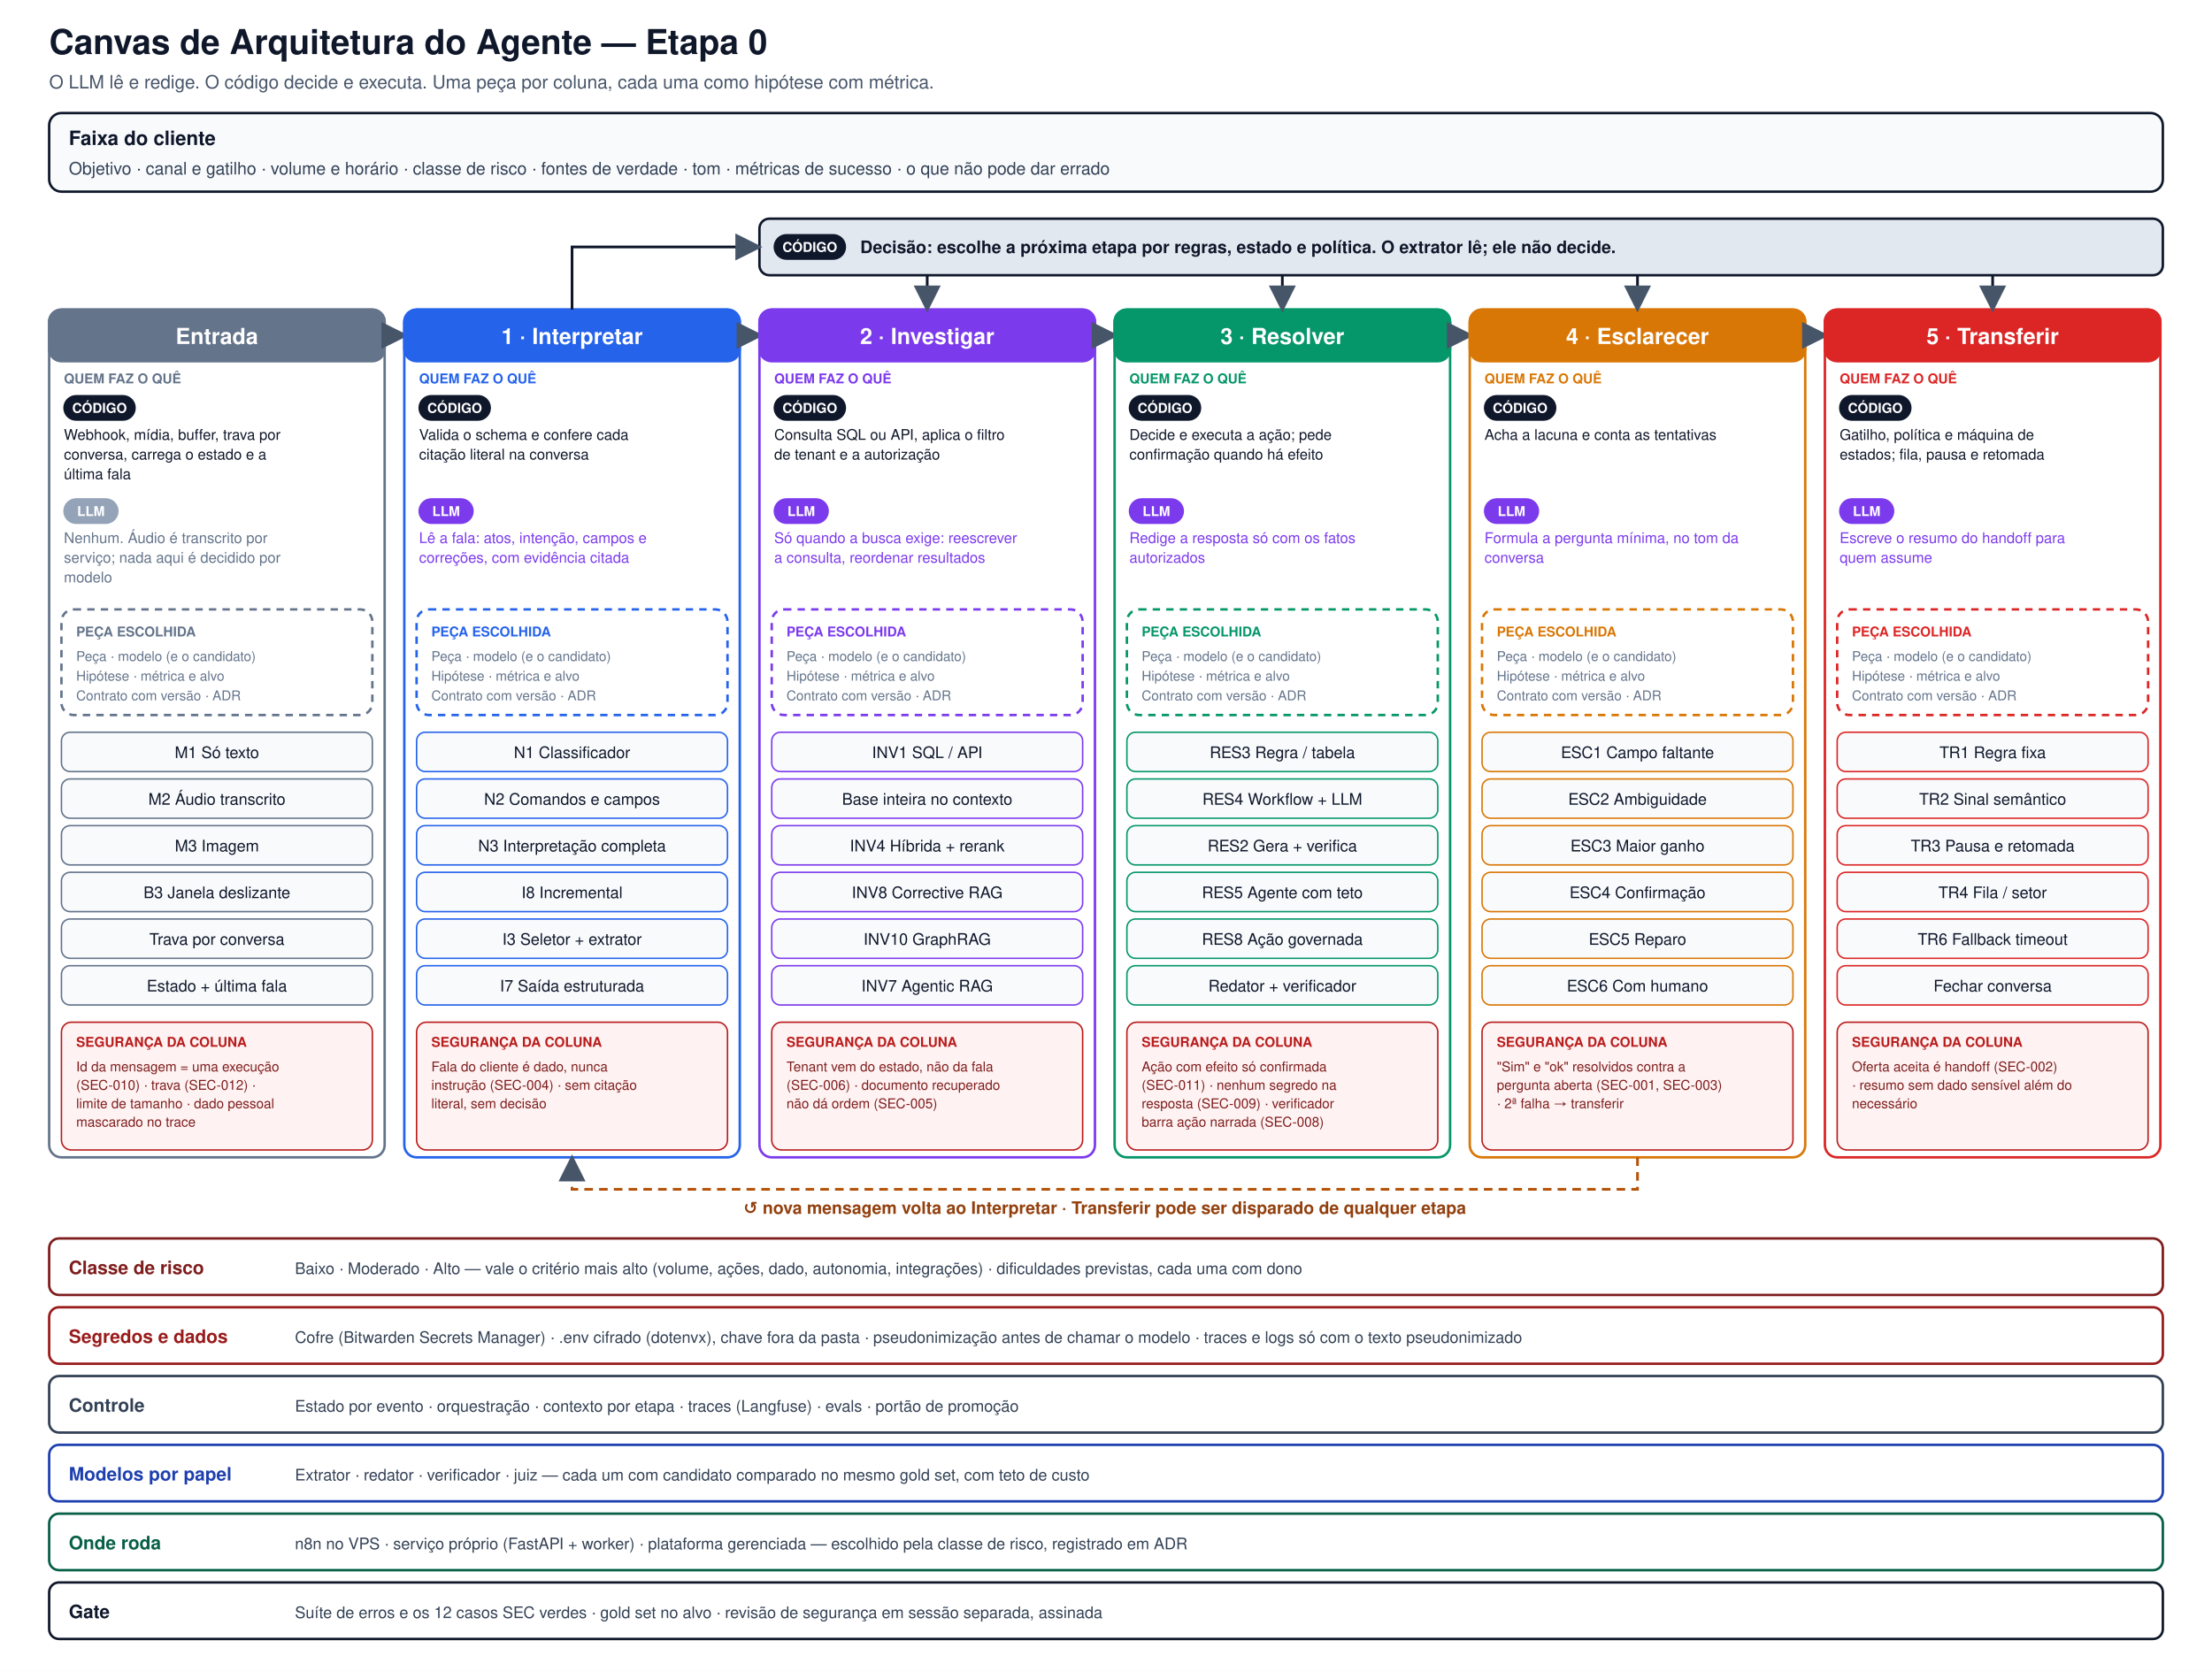
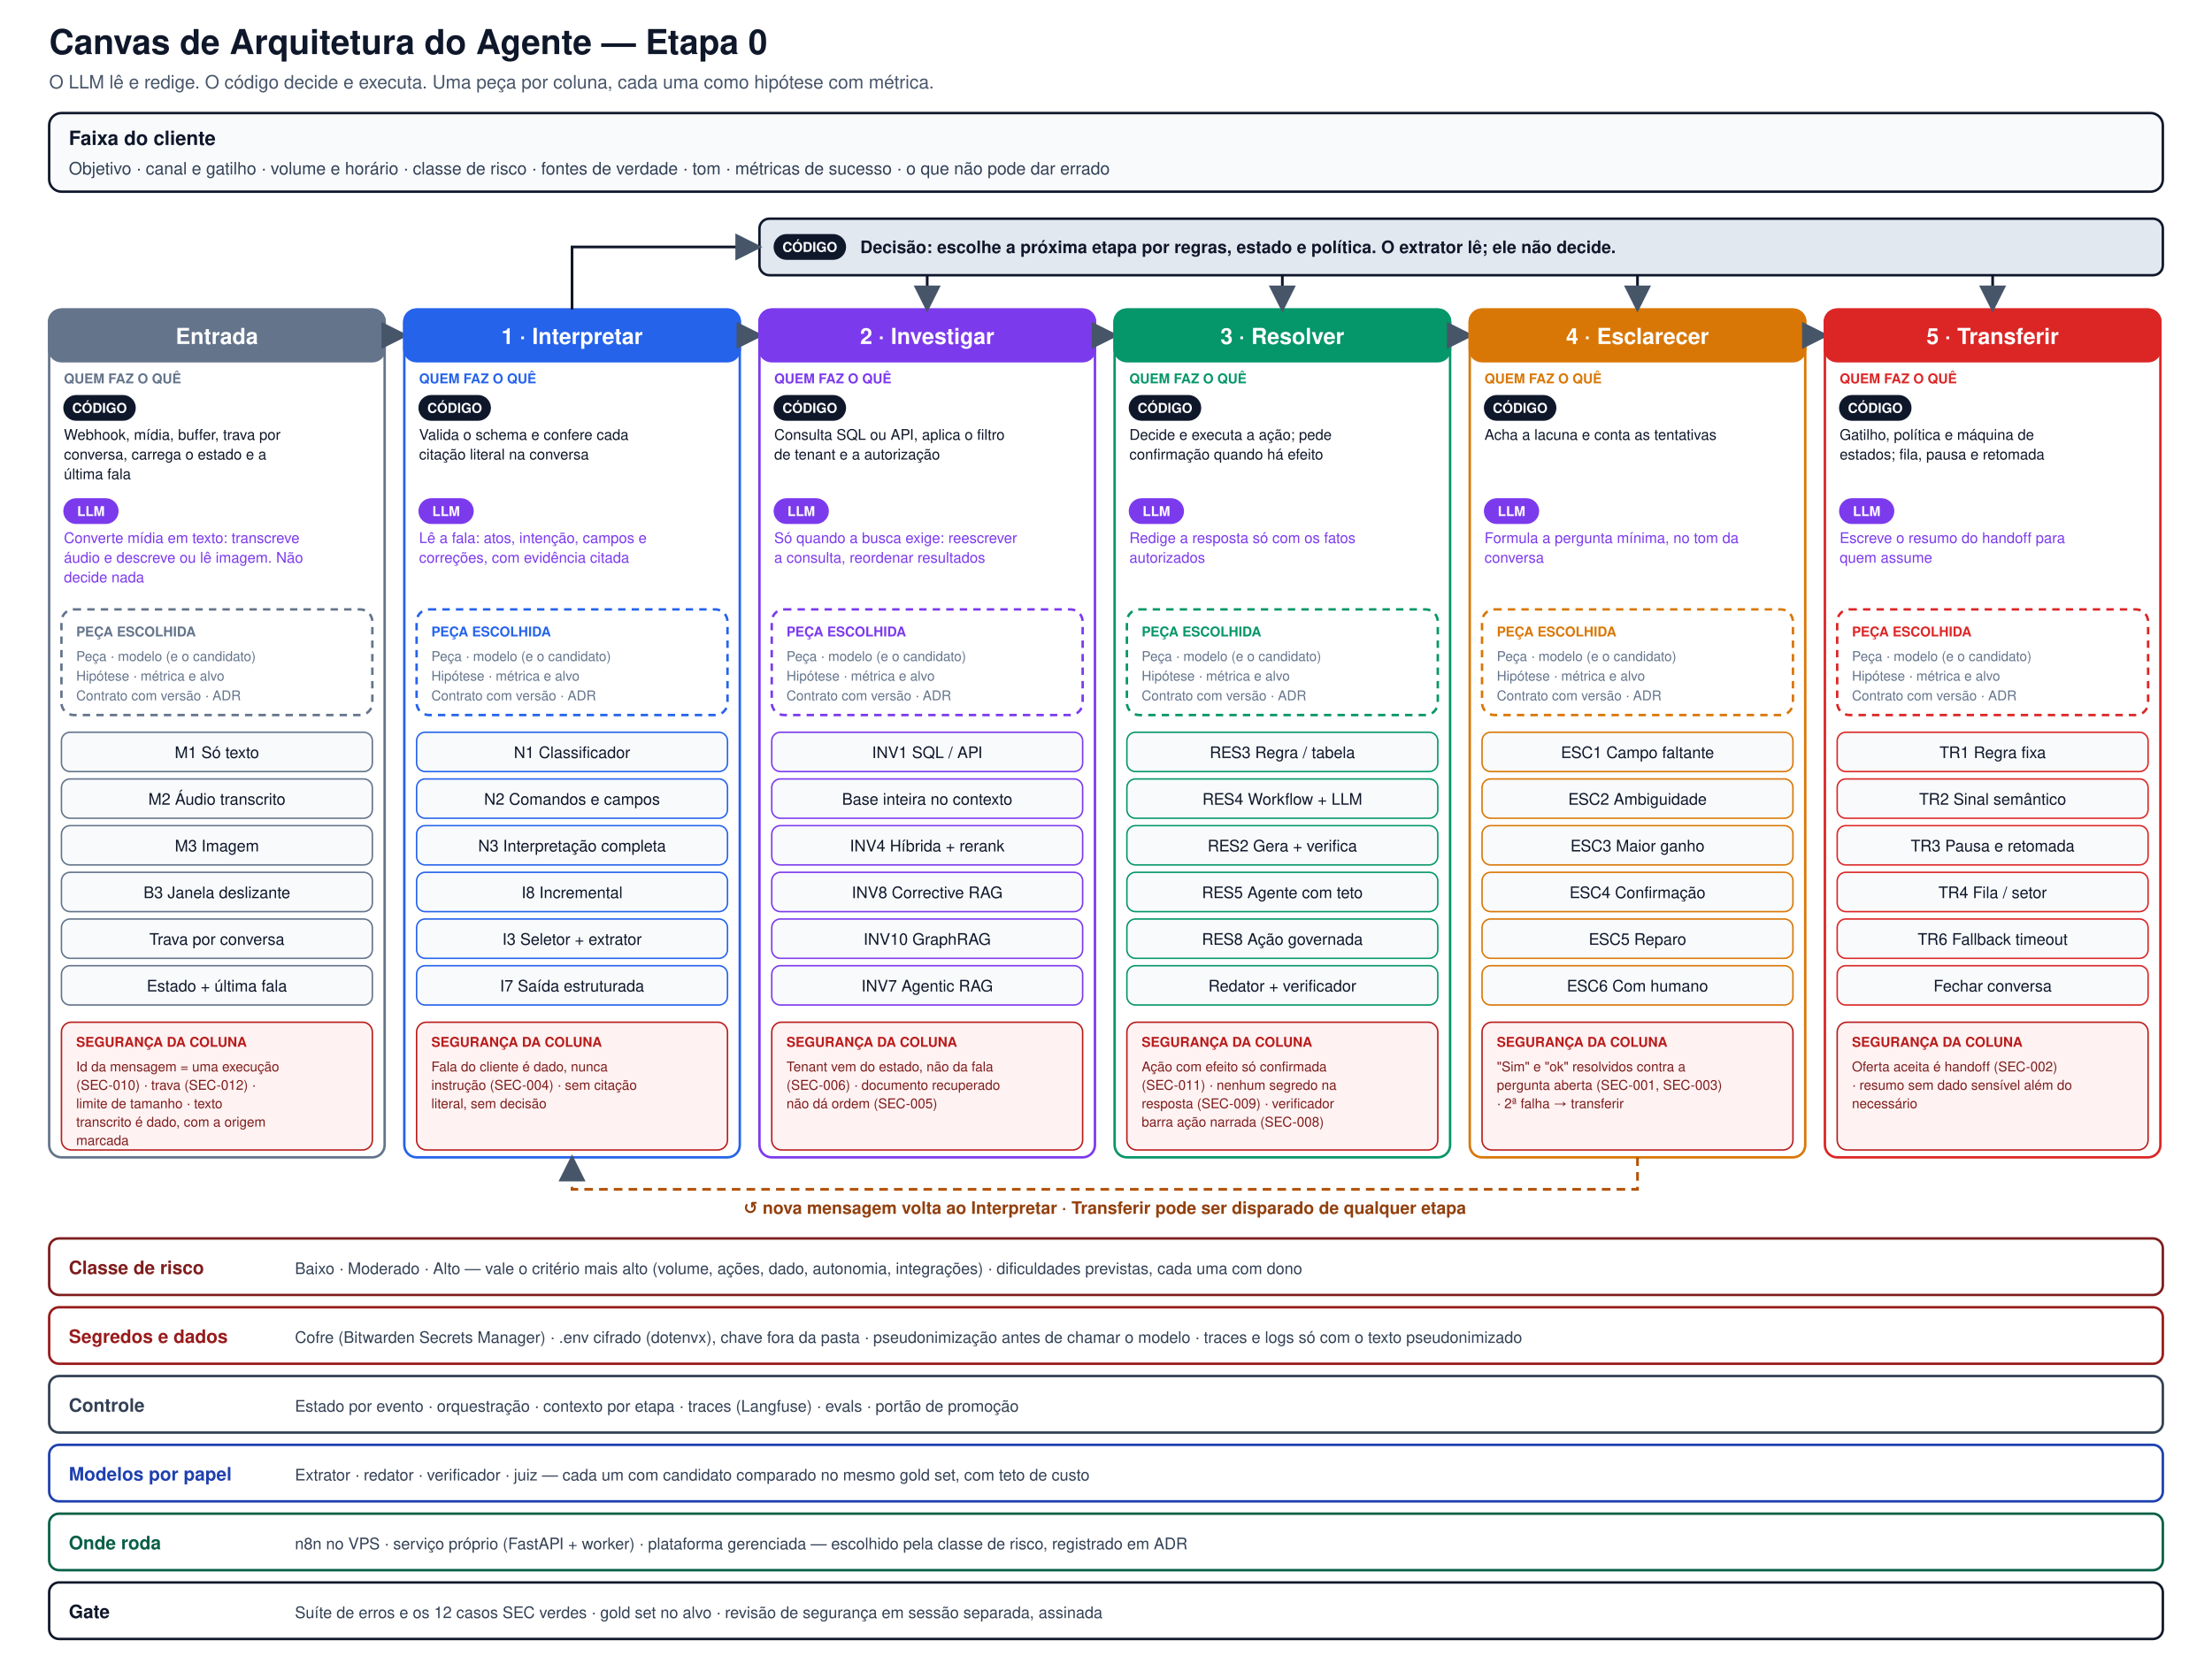
<svg xmlns="http://www.w3.org/2000/svg" viewBox="0 0 1800 1360" width="1800" height="1360">
  <defs>
    <marker id="ah" markerWidth="10" markerHeight="10" refX="8" refY="5" orient="auto">
      <path d="M0,0 L10,5 L0,10 z" fill="#475569" />
    </marker>
  </defs>
  <rect width="1800" height="1360" fill="#ffffff" />
  <text x="40" y="44" font-family="Segoe UI, Helvetica, Arial, sans-serif" font-size="28" font-weight="bold" fill="#0f172a" text-anchor="start">Canvas de Arquitetura do Agente — Etapa 0</text>
  <text x="40" y="72" font-family="Segoe UI, Helvetica, Arial, sans-serif" font-size="15" font-weight="normal" fill="#475569" text-anchor="start">O LLM lê e redige. O código decide e executa. Uma peça por coluna, cada uma como hipótese com métrica.</text>
  <rect x="40" y="92" width="1720" height="64" rx="10" fill="#f8fafc" stroke="#0f172a" stroke-width="2" />
  <text x="56" y="118" font-family="Segoe UI, Helvetica, Arial, sans-serif" font-size="16" font-weight="bold" fill="#0f172a" text-anchor="start">Faixa do cliente</text>
  <text x="56" y="142" font-family="Segoe UI, Helvetica, Arial, sans-serif" font-size="14" font-weight="normal" fill="#334155" text-anchor="start">Objetivo · canal e gatilho · volume e horário · classe de risco · fontes de verdade · tom · métricas de sucesso · o que não pode dar errado</text>
  <rect x="618" y="178" width="1142" height="46" rx="8" fill="#e2e8f0" stroke="#0f172a" stroke-width="2" />
  <rect x="630" y="191" width="58" height="20" rx="10" fill="#0f172a" stroke="#0f172a" stroke-width="1" />
  <text x="659.0" y="205" font-family="Segoe UI, Helvetica, Arial, sans-serif" font-size="11" font-weight="bold" fill="#ffffff" text-anchor="middle">CÓDIGO</text>
  <text x="700" y="206" font-family="Segoe UI, Helvetica, Arial, sans-serif" font-size="14" font-weight="bold" fill="#0f172a" text-anchor="start">Decisão: escolhe a próxima etapa por regras, estado e política. O extrator lê; ele não decide.</text>
  <rect x="40" y="252" width="273" height="690" rx="10" fill="#ffffff" stroke="#64748b" stroke-width="2" />
  <rect x="40" y="252" width="273" height="42" rx="10" fill="#64748b" stroke="#64748b" stroke-width="2" />
  <text x="176.5" y="280" font-family="Segoe UI, Helvetica, Arial, sans-serif" font-size="18" font-weight="bold" fill="#ffffff" text-anchor="middle">Entrada</text>
  <text x="52" y="312" font-family="Segoe UI, Helvetica, Arial, sans-serif" font-size="11" font-weight="bold" fill="#64748b" text-anchor="start">QUEM FAZ O QUÊ</text>
  <rect x="52" y="322" width="58" height="20" rx="10" fill="#0f172a" stroke="#0f172a" stroke-width="1" />
  <text x="81.0" y="336" font-family="Segoe UI, Helvetica, Arial, sans-serif" font-size="11" font-weight="bold" fill="#ffffff" text-anchor="middle">CÓDIGO</text>
  <text x="52" y="358" font-family="Segoe UI, Helvetica, Arial, sans-serif" font-size="12" font-weight="normal" fill="#0f172a" text-anchor="start">Webhook, mídia, buffer, trava por</text>
  <text x="52" y="374" font-family="Segoe UI, Helvetica, Arial, sans-serif" font-size="12" font-weight="normal" fill="#0f172a" text-anchor="start">conversa, carrega o estado e a</text>
  <text x="52" y="390" font-family="Segoe UI, Helvetica, Arial, sans-serif" font-size="12" font-weight="normal" fill="#0f172a" text-anchor="start">última fala</text>
-   <rect x="52" y="406" width="44" height="20" rx="10" fill="#94a3b8" stroke="#94a3b8" stroke-width="1" />
+   <rect x="52" y="406" width="44" height="20" rx="10" fill="#7c3aed" stroke="#7c3aed" stroke-width="1" />
  <text x="74.0" y="420" font-family="Segoe UI, Helvetica, Arial, sans-serif" font-size="11" font-weight="bold" fill="#ffffff" text-anchor="middle">LLM</text>
-   <text x="52" y="442" font-family="Segoe UI, Helvetica, Arial, sans-serif" font-size="12" font-weight="normal" fill="#64748b" text-anchor="start">Nenhum. Áudio é transcrito por</text>
-   <text x="52" y="458" font-family="Segoe UI, Helvetica, Arial, sans-serif" font-size="12" font-weight="normal" fill="#64748b" text-anchor="start">serviço; nada aqui é decidido por</text>
-   <text x="52" y="474" font-family="Segoe UI, Helvetica, Arial, sans-serif" font-size="12" font-weight="normal" fill="#64748b" text-anchor="start">modelo</text>
+   <text x="52" y="442" font-family="Segoe UI, Helvetica, Arial, sans-serif" font-size="12" font-weight="normal" fill="#7c3aed" text-anchor="start">Converte mídia em texto: transcreve</text>
+   <text x="52" y="458" font-family="Segoe UI, Helvetica, Arial, sans-serif" font-size="12" font-weight="normal" fill="#7c3aed" text-anchor="start">áudio e descreve ou lê imagem. Não</text>
+   <text x="52" y="474" font-family="Segoe UI, Helvetica, Arial, sans-serif" font-size="12" font-weight="normal" fill="#7c3aed" text-anchor="start">decide nada</text>
  <rect x="50" y="496" width="253" height="86" rx="10" fill="#ffffff" stroke="#64748b" stroke-width="2" stroke-dasharray="6 5" />
  <text x="62" y="518" font-family="Segoe UI, Helvetica, Arial, sans-serif" font-size="11" font-weight="bold" fill="#64748b" text-anchor="start">PEÇA ESCOLHIDA</text>
  <text x="62" y="538" font-family="Segoe UI, Helvetica, Arial, sans-serif" font-size="11" font-weight="normal" fill="#64748b" text-anchor="start">Peça · modelo (e o candidato)</text>
  <text x="62" y="554" font-family="Segoe UI, Helvetica, Arial, sans-serif" font-size="11" font-weight="normal" fill="#64748b" text-anchor="start">Hipótese · métrica e alvo</text>
  <text x="62" y="570" font-family="Segoe UI, Helvetica, Arial, sans-serif" font-size="11" font-weight="normal" fill="#64748b" text-anchor="start">Contrato com versão · ADR</text>
  <rect x="50" y="596" width="253" height="32" rx="7" fill="#f8fafc" stroke="#64748b" stroke-width="1.2" />
  <text x="176.5" y="617" font-family="Segoe UI, Helvetica, Arial, sans-serif" font-size="13" font-weight="normal" fill="#0f172a" text-anchor="middle">M1 Só texto</text>
  <rect x="50" y="634" width="253" height="32" rx="7" fill="#f8fafc" stroke="#64748b" stroke-width="1.2" />
  <text x="176.5" y="655" font-family="Segoe UI, Helvetica, Arial, sans-serif" font-size="13" font-weight="normal" fill="#0f172a" text-anchor="middle">M2 Áudio transcrito</text>
  <rect x="50" y="672" width="253" height="32" rx="7" fill="#f8fafc" stroke="#64748b" stroke-width="1.2" />
  <text x="176.5" y="693" font-family="Segoe UI, Helvetica, Arial, sans-serif" font-size="13" font-weight="normal" fill="#0f172a" text-anchor="middle">M3 Imagem</text>
  <rect x="50" y="710" width="253" height="32" rx="7" fill="#f8fafc" stroke="#64748b" stroke-width="1.2" />
  <text x="176.5" y="731" font-family="Segoe UI, Helvetica, Arial, sans-serif" font-size="13" font-weight="normal" fill="#0f172a" text-anchor="middle">B3 Janela deslizante</text>
  <rect x="50" y="748" width="253" height="32" rx="7" fill="#f8fafc" stroke="#64748b" stroke-width="1.2" />
  <text x="176.5" y="769" font-family="Segoe UI, Helvetica, Arial, sans-serif" font-size="13" font-weight="normal" fill="#0f172a" text-anchor="middle">Trava por conversa</text>
  <rect x="50" y="786" width="253" height="32" rx="7" fill="#f8fafc" stroke="#64748b" stroke-width="1.2" />
  <text x="176.5" y="807" font-family="Segoe UI, Helvetica, Arial, sans-serif" font-size="13" font-weight="normal" fill="#0f172a" text-anchor="middle">Estado + última fala</text>
  <rect x="50" y="832" width="253" height="104" rx="8" fill="#fef2f2" stroke="#b91c1c" stroke-width="1.2" />
  <text x="62" y="852" font-family="Segoe UI, Helvetica, Arial, sans-serif" font-size="11" font-weight="bold" fill="#b91c1c" text-anchor="start">SEGURANÇA DA COLUNA</text>
  <text x="62" y="872" font-family="Segoe UI, Helvetica, Arial, sans-serif" font-size="11" font-weight="normal" fill="#7f1d1d" text-anchor="start">Id da mensagem = uma execução</text>
  <text x="62" y="887" font-family="Segoe UI, Helvetica, Arial, sans-serif" font-size="11" font-weight="normal" fill="#7f1d1d" text-anchor="start">(SEC-010) · trava (SEC-012) ·</text>
-   <text x="62" y="902" font-family="Segoe UI, Helvetica, Arial, sans-serif" font-size="11" font-weight="normal" fill="#7f1d1d" text-anchor="start">limite de tamanho · dado pessoal</text>
-   <text x="62" y="917" font-family="Segoe UI, Helvetica, Arial, sans-serif" font-size="11" font-weight="normal" fill="#7f1d1d" text-anchor="start">mascarado no trace</text>
+   <text x="62" y="902" font-family="Segoe UI, Helvetica, Arial, sans-serif" font-size="11" font-weight="normal" fill="#7f1d1d" text-anchor="start">limite de tamanho · texto</text>
+   <text x="62" y="917" font-family="Segoe UI, Helvetica, Arial, sans-serif" font-size="11" font-weight="normal" fill="#7f1d1d" text-anchor="start">transcrito é dado, com a origem</text>
+   <text x="62" y="932" font-family="Segoe UI, Helvetica, Arial, sans-serif" font-size="11" font-weight="normal" fill="#7f1d1d" text-anchor="start">marcada</text>
  <path d="M314,273 L328,273" fill="none" stroke="#475569" stroke-width="2.2" marker-end="url(#ah)" />
  <rect x="329" y="252" width="273" height="690" rx="10" fill="#ffffff" stroke="#2563eb" stroke-width="2" />
  <rect x="329" y="252" width="273" height="42" rx="10" fill="#2563eb" stroke="#2563eb" stroke-width="2" />
  <text x="465.5" y="280" font-family="Segoe UI, Helvetica, Arial, sans-serif" font-size="18" font-weight="bold" fill="#ffffff" text-anchor="middle">1 · Interpretar</text>
  <text x="341" y="312" font-family="Segoe UI, Helvetica, Arial, sans-serif" font-size="11" font-weight="bold" fill="#2563eb" text-anchor="start">QUEM FAZ O QUÊ</text>
  <rect x="341" y="322" width="58" height="20" rx="10" fill="#0f172a" stroke="#0f172a" stroke-width="1" />
  <text x="370.0" y="336" font-family="Segoe UI, Helvetica, Arial, sans-serif" font-size="11" font-weight="bold" fill="#ffffff" text-anchor="middle">CÓDIGO</text>
  <text x="341" y="358" font-family="Segoe UI, Helvetica, Arial, sans-serif" font-size="12" font-weight="normal" fill="#0f172a" text-anchor="start">Valida o schema e confere cada</text>
  <text x="341" y="374" font-family="Segoe UI, Helvetica, Arial, sans-serif" font-size="12" font-weight="normal" fill="#0f172a" text-anchor="start">citação literal na conversa</text>
  <rect x="341" y="406" width="44" height="20" rx="10" fill="#7c3aed" stroke="#7c3aed" stroke-width="1" />
  <text x="363.0" y="420" font-family="Segoe UI, Helvetica, Arial, sans-serif" font-size="11" font-weight="bold" fill="#ffffff" text-anchor="middle">LLM</text>
  <text x="341" y="442" font-family="Segoe UI, Helvetica, Arial, sans-serif" font-size="12" font-weight="normal" fill="#7c3aed" text-anchor="start">Lê a fala: atos, intenção, campos e</text>
  <text x="341" y="458" font-family="Segoe UI, Helvetica, Arial, sans-serif" font-size="12" font-weight="normal" fill="#7c3aed" text-anchor="start">correções, com evidência citada</text>
  <rect x="339" y="496" width="253" height="86" rx="10" fill="#ffffff" stroke="#2563eb" stroke-width="2" stroke-dasharray="6 5" />
  <text x="351" y="518" font-family="Segoe UI, Helvetica, Arial, sans-serif" font-size="11" font-weight="bold" fill="#2563eb" text-anchor="start">PEÇA ESCOLHIDA</text>
  <text x="351" y="538" font-family="Segoe UI, Helvetica, Arial, sans-serif" font-size="11" font-weight="normal" fill="#64748b" text-anchor="start">Peça · modelo (e o candidato)</text>
  <text x="351" y="554" font-family="Segoe UI, Helvetica, Arial, sans-serif" font-size="11" font-weight="normal" fill="#64748b" text-anchor="start">Hipótese · métrica e alvo</text>
  <text x="351" y="570" font-family="Segoe UI, Helvetica, Arial, sans-serif" font-size="11" font-weight="normal" fill="#64748b" text-anchor="start">Contrato com versão · ADR</text>
  <rect x="339" y="596" width="253" height="32" rx="7" fill="#f8fafc" stroke="#2563eb" stroke-width="1.2" />
  <text x="465.5" y="617" font-family="Segoe UI, Helvetica, Arial, sans-serif" font-size="13" font-weight="normal" fill="#0f172a" text-anchor="middle">N1 Classificador</text>
  <rect x="339" y="634" width="253" height="32" rx="7" fill="#f8fafc" stroke="#2563eb" stroke-width="1.2" />
  <text x="465.5" y="655" font-family="Segoe UI, Helvetica, Arial, sans-serif" font-size="13" font-weight="normal" fill="#0f172a" text-anchor="middle">N2 Comandos e campos</text>
  <rect x="339" y="672" width="253" height="32" rx="7" fill="#f8fafc" stroke="#2563eb" stroke-width="1.2" />
  <text x="465.5" y="693" font-family="Segoe UI, Helvetica, Arial, sans-serif" font-size="13" font-weight="normal" fill="#0f172a" text-anchor="middle">N3 Interpretação completa</text>
  <rect x="339" y="710" width="253" height="32" rx="7" fill="#f8fafc" stroke="#2563eb" stroke-width="1.2" />
  <text x="465.5" y="731" font-family="Segoe UI, Helvetica, Arial, sans-serif" font-size="13" font-weight="normal" fill="#0f172a" text-anchor="middle">I8 Incremental</text>
  <rect x="339" y="748" width="253" height="32" rx="7" fill="#f8fafc" stroke="#2563eb" stroke-width="1.2" />
  <text x="465.5" y="769" font-family="Segoe UI, Helvetica, Arial, sans-serif" font-size="13" font-weight="normal" fill="#0f172a" text-anchor="middle">I3 Seletor + extrator</text>
  <rect x="339" y="786" width="253" height="32" rx="7" fill="#f8fafc" stroke="#2563eb" stroke-width="1.2" />
  <text x="465.5" y="807" font-family="Segoe UI, Helvetica, Arial, sans-serif" font-size="13" font-weight="normal" fill="#0f172a" text-anchor="middle">I7 Saída estruturada</text>
  <rect x="339" y="832" width="253" height="104" rx="8" fill="#fef2f2" stroke="#b91c1c" stroke-width="1.2" />
  <text x="351" y="852" font-family="Segoe UI, Helvetica, Arial, sans-serif" font-size="11" font-weight="bold" fill="#b91c1c" text-anchor="start">SEGURANÇA DA COLUNA</text>
  <text x="351" y="872" font-family="Segoe UI, Helvetica, Arial, sans-serif" font-size="11" font-weight="normal" fill="#7f1d1d" text-anchor="start">Fala do cliente é dado, nunca</text>
  <text x="351" y="887" font-family="Segoe UI, Helvetica, Arial, sans-serif" font-size="11" font-weight="normal" fill="#7f1d1d" text-anchor="start">instrução (SEC-004) · sem citação</text>
  <text x="351" y="902" font-family="Segoe UI, Helvetica, Arial, sans-serif" font-size="11" font-weight="normal" fill="#7f1d1d" text-anchor="start">literal, sem decisão</text>
  <path d="M603,273 L617,273" fill="none" stroke="#475569" stroke-width="2.2" marker-end="url(#ah)" />
  <rect x="618" y="252" width="273" height="690" rx="10" fill="#ffffff" stroke="#7c3aed" stroke-width="2" />
  <rect x="618" y="252" width="273" height="42" rx="10" fill="#7c3aed" stroke="#7c3aed" stroke-width="2" />
  <text x="754.5" y="280" font-family="Segoe UI, Helvetica, Arial, sans-serif" font-size="18" font-weight="bold" fill="#ffffff" text-anchor="middle">2 · Investigar</text>
  <text x="630" y="312" font-family="Segoe UI, Helvetica, Arial, sans-serif" font-size="11" font-weight="bold" fill="#7c3aed" text-anchor="start">QUEM FAZ O QUÊ</text>
  <rect x="630" y="322" width="58" height="20" rx="10" fill="#0f172a" stroke="#0f172a" stroke-width="1" />
  <text x="659.0" y="336" font-family="Segoe UI, Helvetica, Arial, sans-serif" font-size="11" font-weight="bold" fill="#ffffff" text-anchor="middle">CÓDIGO</text>
  <text x="630" y="358" font-family="Segoe UI, Helvetica, Arial, sans-serif" font-size="12" font-weight="normal" fill="#0f172a" text-anchor="start">Consulta SQL ou API, aplica o filtro</text>
  <text x="630" y="374" font-family="Segoe UI, Helvetica, Arial, sans-serif" font-size="12" font-weight="normal" fill="#0f172a" text-anchor="start">de tenant e a autorização</text>
  <rect x="630" y="406" width="44" height="20" rx="10" fill="#7c3aed" stroke="#7c3aed" stroke-width="1" />
  <text x="652.0" y="420" font-family="Segoe UI, Helvetica, Arial, sans-serif" font-size="11" font-weight="bold" fill="#ffffff" text-anchor="middle">LLM</text>
  <text x="630" y="442" font-family="Segoe UI, Helvetica, Arial, sans-serif" font-size="12" font-weight="normal" fill="#7c3aed" text-anchor="start">Só quando a busca exige: reescrever</text>
  <text x="630" y="458" font-family="Segoe UI, Helvetica, Arial, sans-serif" font-size="12" font-weight="normal" fill="#7c3aed" text-anchor="start">a consulta, reordenar resultados</text>
  <rect x="628" y="496" width="253" height="86" rx="10" fill="#ffffff" stroke="#7c3aed" stroke-width="2" stroke-dasharray="6 5" />
  <text x="640" y="518" font-family="Segoe UI, Helvetica, Arial, sans-serif" font-size="11" font-weight="bold" fill="#7c3aed" text-anchor="start">PEÇA ESCOLHIDA</text>
  <text x="640" y="538" font-family="Segoe UI, Helvetica, Arial, sans-serif" font-size="11" font-weight="normal" fill="#64748b" text-anchor="start">Peça · modelo (e o candidato)</text>
  <text x="640" y="554" font-family="Segoe UI, Helvetica, Arial, sans-serif" font-size="11" font-weight="normal" fill="#64748b" text-anchor="start">Hipótese · métrica e alvo</text>
  <text x="640" y="570" font-family="Segoe UI, Helvetica, Arial, sans-serif" font-size="11" font-weight="normal" fill="#64748b" text-anchor="start">Contrato com versão · ADR</text>
  <rect x="628" y="596" width="253" height="32" rx="7" fill="#f8fafc" stroke="#7c3aed" stroke-width="1.2" />
  <text x="754.5" y="617" font-family="Segoe UI, Helvetica, Arial, sans-serif" font-size="13" font-weight="normal" fill="#0f172a" text-anchor="middle">INV1 SQL / API</text>
  <rect x="628" y="634" width="253" height="32" rx="7" fill="#f8fafc" stroke="#7c3aed" stroke-width="1.2" />
  <text x="754.5" y="655" font-family="Segoe UI, Helvetica, Arial, sans-serif" font-size="13" font-weight="normal" fill="#0f172a" text-anchor="middle">Base inteira no contexto</text>
  <rect x="628" y="672" width="253" height="32" rx="7" fill="#f8fafc" stroke="#7c3aed" stroke-width="1.2" />
  <text x="754.5" y="693" font-family="Segoe UI, Helvetica, Arial, sans-serif" font-size="13" font-weight="normal" fill="#0f172a" text-anchor="middle">INV4 Híbrida + rerank</text>
  <rect x="628" y="710" width="253" height="32" rx="7" fill="#f8fafc" stroke="#7c3aed" stroke-width="1.2" />
  <text x="754.5" y="731" font-family="Segoe UI, Helvetica, Arial, sans-serif" font-size="13" font-weight="normal" fill="#0f172a" text-anchor="middle">INV8 Corrective RAG</text>
  <rect x="628" y="748" width="253" height="32" rx="7" fill="#f8fafc" stroke="#7c3aed" stroke-width="1.2" />
  <text x="754.5" y="769" font-family="Segoe UI, Helvetica, Arial, sans-serif" font-size="13" font-weight="normal" fill="#0f172a" text-anchor="middle">INV10 GraphRAG</text>
  <rect x="628" y="786" width="253" height="32" rx="7" fill="#f8fafc" stroke="#7c3aed" stroke-width="1.2" />
  <text x="754.5" y="807" font-family="Segoe UI, Helvetica, Arial, sans-serif" font-size="13" font-weight="normal" fill="#0f172a" text-anchor="middle">INV7 Agentic RAG</text>
  <rect x="628" y="832" width="253" height="104" rx="8" fill="#fef2f2" stroke="#b91c1c" stroke-width="1.2" />
  <text x="640" y="852" font-family="Segoe UI, Helvetica, Arial, sans-serif" font-size="11" font-weight="bold" fill="#b91c1c" text-anchor="start">SEGURANÇA DA COLUNA</text>
  <text x="640" y="872" font-family="Segoe UI, Helvetica, Arial, sans-serif" font-size="11" font-weight="normal" fill="#7f1d1d" text-anchor="start">Tenant vem do estado, não da fala</text>
  <text x="640" y="887" font-family="Segoe UI, Helvetica, Arial, sans-serif" font-size="11" font-weight="normal" fill="#7f1d1d" text-anchor="start">(SEC-006) · documento recuperado</text>
  <text x="640" y="902" font-family="Segoe UI, Helvetica, Arial, sans-serif" font-size="11" font-weight="normal" fill="#7f1d1d" text-anchor="start">não dá ordem (SEC-005)</text>
  <path d="M892,273 L906,273" fill="none" stroke="#475569" stroke-width="2.2" marker-end="url(#ah)" />
  <rect x="907" y="252" width="273" height="690" rx="10" fill="#ffffff" stroke="#059669" stroke-width="2" />
  <rect x="907" y="252" width="273" height="42" rx="10" fill="#059669" stroke="#059669" stroke-width="2" />
  <text x="1043.5" y="280" font-family="Segoe UI, Helvetica, Arial, sans-serif" font-size="18" font-weight="bold" fill="#ffffff" text-anchor="middle">3 · Resolver</text>
  <text x="919" y="312" font-family="Segoe UI, Helvetica, Arial, sans-serif" font-size="11" font-weight="bold" fill="#059669" text-anchor="start">QUEM FAZ O QUÊ</text>
  <rect x="919" y="322" width="58" height="20" rx="10" fill="#0f172a" stroke="#0f172a" stroke-width="1" />
  <text x="948.0" y="336" font-family="Segoe UI, Helvetica, Arial, sans-serif" font-size="11" font-weight="bold" fill="#ffffff" text-anchor="middle">CÓDIGO</text>
  <text x="919" y="358" font-family="Segoe UI, Helvetica, Arial, sans-serif" font-size="12" font-weight="normal" fill="#0f172a" text-anchor="start">Decide e executa a ação; pede</text>
  <text x="919" y="374" font-family="Segoe UI, Helvetica, Arial, sans-serif" font-size="12" font-weight="normal" fill="#0f172a" text-anchor="start">confirmação quando há efeito</text>
  <rect x="919" y="406" width="44" height="20" rx="10" fill="#7c3aed" stroke="#7c3aed" stroke-width="1" />
  <text x="941.0" y="420" font-family="Segoe UI, Helvetica, Arial, sans-serif" font-size="11" font-weight="bold" fill="#ffffff" text-anchor="middle">LLM</text>
  <text x="919" y="442" font-family="Segoe UI, Helvetica, Arial, sans-serif" font-size="12" font-weight="normal" fill="#7c3aed" text-anchor="start">Redige a resposta só com os fatos</text>
  <text x="919" y="458" font-family="Segoe UI, Helvetica, Arial, sans-serif" font-size="12" font-weight="normal" fill="#7c3aed" text-anchor="start">autorizados</text>
  <rect x="917" y="496" width="253" height="86" rx="10" fill="#ffffff" stroke="#059669" stroke-width="2" stroke-dasharray="6 5" />
  <text x="929" y="518" font-family="Segoe UI, Helvetica, Arial, sans-serif" font-size="11" font-weight="bold" fill="#059669" text-anchor="start">PEÇA ESCOLHIDA</text>
  <text x="929" y="538" font-family="Segoe UI, Helvetica, Arial, sans-serif" font-size="11" font-weight="normal" fill="#64748b" text-anchor="start">Peça · modelo (e o candidato)</text>
  <text x="929" y="554" font-family="Segoe UI, Helvetica, Arial, sans-serif" font-size="11" font-weight="normal" fill="#64748b" text-anchor="start">Hipótese · métrica e alvo</text>
  <text x="929" y="570" font-family="Segoe UI, Helvetica, Arial, sans-serif" font-size="11" font-weight="normal" fill="#64748b" text-anchor="start">Contrato com versão · ADR</text>
  <rect x="917" y="596" width="253" height="32" rx="7" fill="#f8fafc" stroke="#059669" stroke-width="1.2" />
  <text x="1043.5" y="617" font-family="Segoe UI, Helvetica, Arial, sans-serif" font-size="13" font-weight="normal" fill="#0f172a" text-anchor="middle">RES3 Regra / tabela</text>
  <rect x="917" y="634" width="253" height="32" rx="7" fill="#f8fafc" stroke="#059669" stroke-width="1.2" />
  <text x="1043.5" y="655" font-family="Segoe UI, Helvetica, Arial, sans-serif" font-size="13" font-weight="normal" fill="#0f172a" text-anchor="middle">RES4 Workflow + LLM</text>
  <rect x="917" y="672" width="253" height="32" rx="7" fill="#f8fafc" stroke="#059669" stroke-width="1.2" />
  <text x="1043.5" y="693" font-family="Segoe UI, Helvetica, Arial, sans-serif" font-size="13" font-weight="normal" fill="#0f172a" text-anchor="middle">RES2 Gera + verifica</text>
  <rect x="917" y="710" width="253" height="32" rx="7" fill="#f8fafc" stroke="#059669" stroke-width="1.2" />
  <text x="1043.5" y="731" font-family="Segoe UI, Helvetica, Arial, sans-serif" font-size="13" font-weight="normal" fill="#0f172a" text-anchor="middle">RES5 Agente com teto</text>
  <rect x="917" y="748" width="253" height="32" rx="7" fill="#f8fafc" stroke="#059669" stroke-width="1.2" />
  <text x="1043.5" y="769" font-family="Segoe UI, Helvetica, Arial, sans-serif" font-size="13" font-weight="normal" fill="#0f172a" text-anchor="middle">RES8 Ação governada</text>
  <rect x="917" y="786" width="253" height="32" rx="7" fill="#f8fafc" stroke="#059669" stroke-width="1.2" />
  <text x="1043.5" y="807" font-family="Segoe UI, Helvetica, Arial, sans-serif" font-size="13" font-weight="normal" fill="#0f172a" text-anchor="middle">Redator + verificador</text>
  <rect x="917" y="832" width="253" height="104" rx="8" fill="#fef2f2" stroke="#b91c1c" stroke-width="1.2" />
  <text x="929" y="852" font-family="Segoe UI, Helvetica, Arial, sans-serif" font-size="11" font-weight="bold" fill="#b91c1c" text-anchor="start">SEGURANÇA DA COLUNA</text>
  <text x="929" y="872" font-family="Segoe UI, Helvetica, Arial, sans-serif" font-size="11" font-weight="normal" fill="#7f1d1d" text-anchor="start">Ação com efeito só confirmada</text>
  <text x="929" y="887" font-family="Segoe UI, Helvetica, Arial, sans-serif" font-size="11" font-weight="normal" fill="#7f1d1d" text-anchor="start">(SEC-011) · nenhum segredo na</text>
  <text x="929" y="902" font-family="Segoe UI, Helvetica, Arial, sans-serif" font-size="11" font-weight="normal" fill="#7f1d1d" text-anchor="start">resposta (SEC-009) · verificador</text>
  <text x="929" y="917" font-family="Segoe UI, Helvetica, Arial, sans-serif" font-size="11" font-weight="normal" fill="#7f1d1d" text-anchor="start">barra ação narrada (SEC-008)</text>
  <path d="M1181,273 L1195,273" fill="none" stroke="#475569" stroke-width="2.2" marker-end="url(#ah)" />
  <rect x="1196" y="252" width="273" height="690" rx="10" fill="#ffffff" stroke="#d97706" stroke-width="2" />
  <rect x="1196" y="252" width="273" height="42" rx="10" fill="#d97706" stroke="#d97706" stroke-width="2" />
  <text x="1332.5" y="280" font-family="Segoe UI, Helvetica, Arial, sans-serif" font-size="18" font-weight="bold" fill="#ffffff" text-anchor="middle">4 · Esclarecer</text>
  <text x="1208" y="312" font-family="Segoe UI, Helvetica, Arial, sans-serif" font-size="11" font-weight="bold" fill="#d97706" text-anchor="start">QUEM FAZ O QUÊ</text>
  <rect x="1208" y="322" width="58" height="20" rx="10" fill="#0f172a" stroke="#0f172a" stroke-width="1" />
  <text x="1237.0" y="336" font-family="Segoe UI, Helvetica, Arial, sans-serif" font-size="11" font-weight="bold" fill="#ffffff" text-anchor="middle">CÓDIGO</text>
  <text x="1208" y="358" font-family="Segoe UI, Helvetica, Arial, sans-serif" font-size="12" font-weight="normal" fill="#0f172a" text-anchor="start">Acha a lacuna e conta as tentativas</text>
  <rect x="1208" y="406" width="44" height="20" rx="10" fill="#7c3aed" stroke="#7c3aed" stroke-width="1" />
  <text x="1230.0" y="420" font-family="Segoe UI, Helvetica, Arial, sans-serif" font-size="11" font-weight="bold" fill="#ffffff" text-anchor="middle">LLM</text>
  <text x="1208" y="442" font-family="Segoe UI, Helvetica, Arial, sans-serif" font-size="12" font-weight="normal" fill="#7c3aed" text-anchor="start">Formula a pergunta mínima, no tom da</text>
  <text x="1208" y="458" font-family="Segoe UI, Helvetica, Arial, sans-serif" font-size="12" font-weight="normal" fill="#7c3aed" text-anchor="start">conversa</text>
  <rect x="1206" y="496" width="253" height="86" rx="10" fill="#ffffff" stroke="#d97706" stroke-width="2" stroke-dasharray="6 5" />
  <text x="1218" y="518" font-family="Segoe UI, Helvetica, Arial, sans-serif" font-size="11" font-weight="bold" fill="#d97706" text-anchor="start">PEÇA ESCOLHIDA</text>
  <text x="1218" y="538" font-family="Segoe UI, Helvetica, Arial, sans-serif" font-size="11" font-weight="normal" fill="#64748b" text-anchor="start">Peça · modelo (e o candidato)</text>
  <text x="1218" y="554" font-family="Segoe UI, Helvetica, Arial, sans-serif" font-size="11" font-weight="normal" fill="#64748b" text-anchor="start">Hipótese · métrica e alvo</text>
  <text x="1218" y="570" font-family="Segoe UI, Helvetica, Arial, sans-serif" font-size="11" font-weight="normal" fill="#64748b" text-anchor="start">Contrato com versão · ADR</text>
  <rect x="1206" y="596" width="253" height="32" rx="7" fill="#f8fafc" stroke="#d97706" stroke-width="1.2" />
  <text x="1332.5" y="617" font-family="Segoe UI, Helvetica, Arial, sans-serif" font-size="13" font-weight="normal" fill="#0f172a" text-anchor="middle">ESC1 Campo faltante</text>
  <rect x="1206" y="634" width="253" height="32" rx="7" fill="#f8fafc" stroke="#d97706" stroke-width="1.2" />
  <text x="1332.5" y="655" font-family="Segoe UI, Helvetica, Arial, sans-serif" font-size="13" font-weight="normal" fill="#0f172a" text-anchor="middle">ESC2 Ambiguidade</text>
  <rect x="1206" y="672" width="253" height="32" rx="7" fill="#f8fafc" stroke="#d97706" stroke-width="1.2" />
  <text x="1332.5" y="693" font-family="Segoe UI, Helvetica, Arial, sans-serif" font-size="13" font-weight="normal" fill="#0f172a" text-anchor="middle">ESC3 Maior ganho</text>
  <rect x="1206" y="710" width="253" height="32" rx="7" fill="#f8fafc" stroke="#d97706" stroke-width="1.2" />
  <text x="1332.5" y="731" font-family="Segoe UI, Helvetica, Arial, sans-serif" font-size="13" font-weight="normal" fill="#0f172a" text-anchor="middle">ESC4 Confirmação</text>
  <rect x="1206" y="748" width="253" height="32" rx="7" fill="#f8fafc" stroke="#d97706" stroke-width="1.2" />
  <text x="1332.5" y="769" font-family="Segoe UI, Helvetica, Arial, sans-serif" font-size="13" font-weight="normal" fill="#0f172a" text-anchor="middle">ESC5 Reparo</text>
  <rect x="1206" y="786" width="253" height="32" rx="7" fill="#f8fafc" stroke="#d97706" stroke-width="1.2" />
  <text x="1332.5" y="807" font-family="Segoe UI, Helvetica, Arial, sans-serif" font-size="13" font-weight="normal" fill="#0f172a" text-anchor="middle">ESC6 Com humano</text>
  <rect x="1206" y="832" width="253" height="104" rx="8" fill="#fef2f2" stroke="#b91c1c" stroke-width="1.2" />
  <text x="1218" y="852" font-family="Segoe UI, Helvetica, Arial, sans-serif" font-size="11" font-weight="bold" fill="#b91c1c" text-anchor="start">SEGURANÇA DA COLUNA</text>
  <text x="1218" y="872" font-family="Segoe UI, Helvetica, Arial, sans-serif" font-size="11" font-weight="normal" fill="#7f1d1d" text-anchor="start">"Sim" e "ok" resolvidos contra a</text>
  <text x="1218" y="887" font-family="Segoe UI, Helvetica, Arial, sans-serif" font-size="11" font-weight="normal" fill="#7f1d1d" text-anchor="start">pergunta aberta (SEC-001, SEC-003)</text>
  <text x="1218" y="902" font-family="Segoe UI, Helvetica, Arial, sans-serif" font-size="11" font-weight="normal" fill="#7f1d1d" text-anchor="start">· 2ª falha → transferir</text>
  <path d="M1470,273 L1484,273" fill="none" stroke="#475569" stroke-width="2.2" marker-end="url(#ah)" />
  <rect x="1485" y="252" width="273" height="690" rx="10" fill="#ffffff" stroke="#dc2626" stroke-width="2" />
  <rect x="1485" y="252" width="273" height="42" rx="10" fill="#dc2626" stroke="#dc2626" stroke-width="2" />
  <text x="1621.5" y="280" font-family="Segoe UI, Helvetica, Arial, sans-serif" font-size="18" font-weight="bold" fill="#ffffff" text-anchor="middle">5 · Transferir</text>
  <text x="1497" y="312" font-family="Segoe UI, Helvetica, Arial, sans-serif" font-size="11" font-weight="bold" fill="#dc2626" text-anchor="start">QUEM FAZ O QUÊ</text>
  <rect x="1497" y="322" width="58" height="20" rx="10" fill="#0f172a" stroke="#0f172a" stroke-width="1" />
  <text x="1526.0" y="336" font-family="Segoe UI, Helvetica, Arial, sans-serif" font-size="11" font-weight="bold" fill="#ffffff" text-anchor="middle">CÓDIGO</text>
  <text x="1497" y="358" font-family="Segoe UI, Helvetica, Arial, sans-serif" font-size="12" font-weight="normal" fill="#0f172a" text-anchor="start">Gatilho, política e máquina de</text>
  <text x="1497" y="374" font-family="Segoe UI, Helvetica, Arial, sans-serif" font-size="12" font-weight="normal" fill="#0f172a" text-anchor="start">estados; fila, pausa e retomada</text>
  <rect x="1497" y="406" width="44" height="20" rx="10" fill="#7c3aed" stroke="#7c3aed" stroke-width="1" />
  <text x="1519.0" y="420" font-family="Segoe UI, Helvetica, Arial, sans-serif" font-size="11" font-weight="bold" fill="#ffffff" text-anchor="middle">LLM</text>
  <text x="1497" y="442" font-family="Segoe UI, Helvetica, Arial, sans-serif" font-size="12" font-weight="normal" fill="#7c3aed" text-anchor="start">Escreve o resumo do handoff para</text>
  <text x="1497" y="458" font-family="Segoe UI, Helvetica, Arial, sans-serif" font-size="12" font-weight="normal" fill="#7c3aed" text-anchor="start">quem assume</text>
  <rect x="1495" y="496" width="253" height="86" rx="10" fill="#ffffff" stroke="#dc2626" stroke-width="2" stroke-dasharray="6 5" />
  <text x="1507" y="518" font-family="Segoe UI, Helvetica, Arial, sans-serif" font-size="11" font-weight="bold" fill="#dc2626" text-anchor="start">PEÇA ESCOLHIDA</text>
  <text x="1507" y="538" font-family="Segoe UI, Helvetica, Arial, sans-serif" font-size="11" font-weight="normal" fill="#64748b" text-anchor="start">Peça · modelo (e o candidato)</text>
  <text x="1507" y="554" font-family="Segoe UI, Helvetica, Arial, sans-serif" font-size="11" font-weight="normal" fill="#64748b" text-anchor="start">Hipótese · métrica e alvo</text>
  <text x="1507" y="570" font-family="Segoe UI, Helvetica, Arial, sans-serif" font-size="11" font-weight="normal" fill="#64748b" text-anchor="start">Contrato com versão · ADR</text>
  <rect x="1495" y="596" width="253" height="32" rx="7" fill="#f8fafc" stroke="#dc2626" stroke-width="1.2" />
  <text x="1621.5" y="617" font-family="Segoe UI, Helvetica, Arial, sans-serif" font-size="13" font-weight="normal" fill="#0f172a" text-anchor="middle">TR1 Regra fixa</text>
  <rect x="1495" y="634" width="253" height="32" rx="7" fill="#f8fafc" stroke="#dc2626" stroke-width="1.2" />
  <text x="1621.5" y="655" font-family="Segoe UI, Helvetica, Arial, sans-serif" font-size="13" font-weight="normal" fill="#0f172a" text-anchor="middle">TR2 Sinal semântico</text>
  <rect x="1495" y="672" width="253" height="32" rx="7" fill="#f8fafc" stroke="#dc2626" stroke-width="1.2" />
  <text x="1621.5" y="693" font-family="Segoe UI, Helvetica, Arial, sans-serif" font-size="13" font-weight="normal" fill="#0f172a" text-anchor="middle">TR3 Pausa e retomada</text>
  <rect x="1495" y="710" width="253" height="32" rx="7" fill="#f8fafc" stroke="#dc2626" stroke-width="1.2" />
  <text x="1621.5" y="731" font-family="Segoe UI, Helvetica, Arial, sans-serif" font-size="13" font-weight="normal" fill="#0f172a" text-anchor="middle">TR4 Fila / setor</text>
  <rect x="1495" y="748" width="253" height="32" rx="7" fill="#f8fafc" stroke="#dc2626" stroke-width="1.2" />
  <text x="1621.5" y="769" font-family="Segoe UI, Helvetica, Arial, sans-serif" font-size="13" font-weight="normal" fill="#0f172a" text-anchor="middle">TR6 Fallback timeout</text>
  <rect x="1495" y="786" width="253" height="32" rx="7" fill="#f8fafc" stroke="#dc2626" stroke-width="1.2" />
  <text x="1621.5" y="807" font-family="Segoe UI, Helvetica, Arial, sans-serif" font-size="13" font-weight="normal" fill="#0f172a" text-anchor="middle">Fechar conversa</text>
  <rect x="1495" y="832" width="253" height="104" rx="8" fill="#fef2f2" stroke="#b91c1c" stroke-width="1.2" />
  <text x="1507" y="852" font-family="Segoe UI, Helvetica, Arial, sans-serif" font-size="11" font-weight="bold" fill="#b91c1c" text-anchor="start">SEGURANÇA DA COLUNA</text>
  <text x="1507" y="872" font-family="Segoe UI, Helvetica, Arial, sans-serif" font-size="11" font-weight="normal" fill="#7f1d1d" text-anchor="start">Oferta aceita é handoff (SEC-002)</text>
  <text x="1507" y="887" font-family="Segoe UI, Helvetica, Arial, sans-serif" font-size="11" font-weight="normal" fill="#7f1d1d" text-anchor="start">· resumo sem dado sensível além do</text>
  <text x="1507" y="902" font-family="Segoe UI, Helvetica, Arial, sans-serif" font-size="11" font-weight="normal" fill="#7f1d1d" text-anchor="start">necessário</text>
  <path d="M465.5,252 L465.5,201 L616,201" fill="none" stroke="#0f172a" stroke-width="2.2" marker-end="url(#ah)" />
  <path d="M754.5,224 L754.5,250" fill="none" stroke="#0f172a" stroke-width="2.2" marker-end="url(#ah)" />
  <path d="M1043.5,224 L1043.5,250" fill="none" stroke="#0f172a" stroke-width="2.2" marker-end="url(#ah)" />
  <path d="M1332.5,224 L1332.5,250" fill="none" stroke="#0f172a" stroke-width="2.2" marker-end="url(#ah)" />
  <path d="M1621.5,224 L1621.5,250" fill="none" stroke="#0f172a" stroke-width="2.2" marker-end="url(#ah)" />
  <path d="M1332.5,942 L1332.5,968 L465.5,968 L465.5,944" fill="none" stroke="#b45309" stroke-width="2.2" stroke-dasharray="7 5" marker-end="url(#ah)" />
  <text x="899.0" y="988" font-family="Segoe UI, Helvetica, Arial, sans-serif" font-size="14" font-weight="bold" fill="#92400e" text-anchor="middle">↺ nova mensagem volta ao Interpretar  ·  Transferir pode ser disparado de qualquer etapa</text>
  <rect x="40" y="1008" width="1720" height="46" rx="8" fill="#ffffff" stroke="#7f1d1d" stroke-width="2" />
  <text x="56" y="1037" font-family="Segoe UI, Helvetica, Arial, sans-serif" font-size="15" font-weight="bold" fill="#7f1d1d" text-anchor="start">Classe de risco</text>
  <text x="240" y="1037" font-family="Segoe UI, Helvetica, Arial, sans-serif" font-size="13" font-weight="normal" fill="#334155" text-anchor="start">Baixo · Moderado · Alto — vale o critério mais alto (volume, ações, dado, autonomia, integrações) · dificuldades previstas, cada uma com dono</text>
  <rect x="40" y="1064" width="1720" height="46" rx="8" fill="#ffffff" stroke="#991b1b" stroke-width="2" />
  <text x="56" y="1093" font-family="Segoe UI, Helvetica, Arial, sans-serif" font-size="15" font-weight="bold" fill="#991b1b" text-anchor="start">Segredos e dados</text>
  <text x="240" y="1093" font-family="Segoe UI, Helvetica, Arial, sans-serif" font-size="13" font-weight="normal" fill="#334155" text-anchor="start">Cofre (Bitwarden Secrets Manager) · .env cifrado (dotenvx), chave fora da pasta · pseudonimização antes de chamar o modelo · traces e logs só com o texto pseudonimizado</text>
  <rect x="40" y="1120" width="1720" height="46" rx="8" fill="#ffffff" stroke="#334155" stroke-width="2" />
  <text x="56" y="1149" font-family="Segoe UI, Helvetica, Arial, sans-serif" font-size="15" font-weight="bold" fill="#334155" text-anchor="start">Controle</text>
  <text x="240" y="1149" font-family="Segoe UI, Helvetica, Arial, sans-serif" font-size="13" font-weight="normal" fill="#334155" text-anchor="start">Estado por evento · orquestração · contexto por etapa · traces (Langfuse) · evals · portão de promoção</text>
  <rect x="40" y="1176" width="1720" height="46" rx="8" fill="#ffffff" stroke="#1e40af" stroke-width="2" />
  <text x="56" y="1205" font-family="Segoe UI, Helvetica, Arial, sans-serif" font-size="15" font-weight="bold" fill="#1e40af" text-anchor="start">Modelos por papel</text>
  <text x="240" y="1205" font-family="Segoe UI, Helvetica, Arial, sans-serif" font-size="13" font-weight="normal" fill="#334155" text-anchor="start">Extrator · redator · verificador · juiz — cada um com candidato comparado no mesmo gold set, com teto de custo</text>
  <rect x="40" y="1232" width="1720" height="46" rx="8" fill="#ffffff" stroke="#065f46" stroke-width="2" />
  <text x="56" y="1261" font-family="Segoe UI, Helvetica, Arial, sans-serif" font-size="15" font-weight="bold" fill="#065f46" text-anchor="start">Onde roda</text>
  <text x="240" y="1261" font-family="Segoe UI, Helvetica, Arial, sans-serif" font-size="13" font-weight="normal" fill="#334155" text-anchor="start">n8n no VPS · serviço próprio (FastAPI + worker) · plataforma gerenciada — escolhido pela classe de risco, registrado em ADR</text>
  <rect x="40" y="1288" width="1720" height="46" rx="8" fill="#ffffff" stroke="#0f172a" stroke-width="2" />
  <text x="56" y="1317" font-family="Segoe UI, Helvetica, Arial, sans-serif" font-size="15" font-weight="bold" fill="#0f172a" text-anchor="start">Gate</text>
  <text x="240" y="1317" font-family="Segoe UI, Helvetica, Arial, sans-serif" font-size="13" font-weight="normal" fill="#334155" text-anchor="start">Suíte de erros e os 12 casos SEC verdes · gold set no alvo · revisão de segurança em sessão separada, assinada</text>
</svg>
